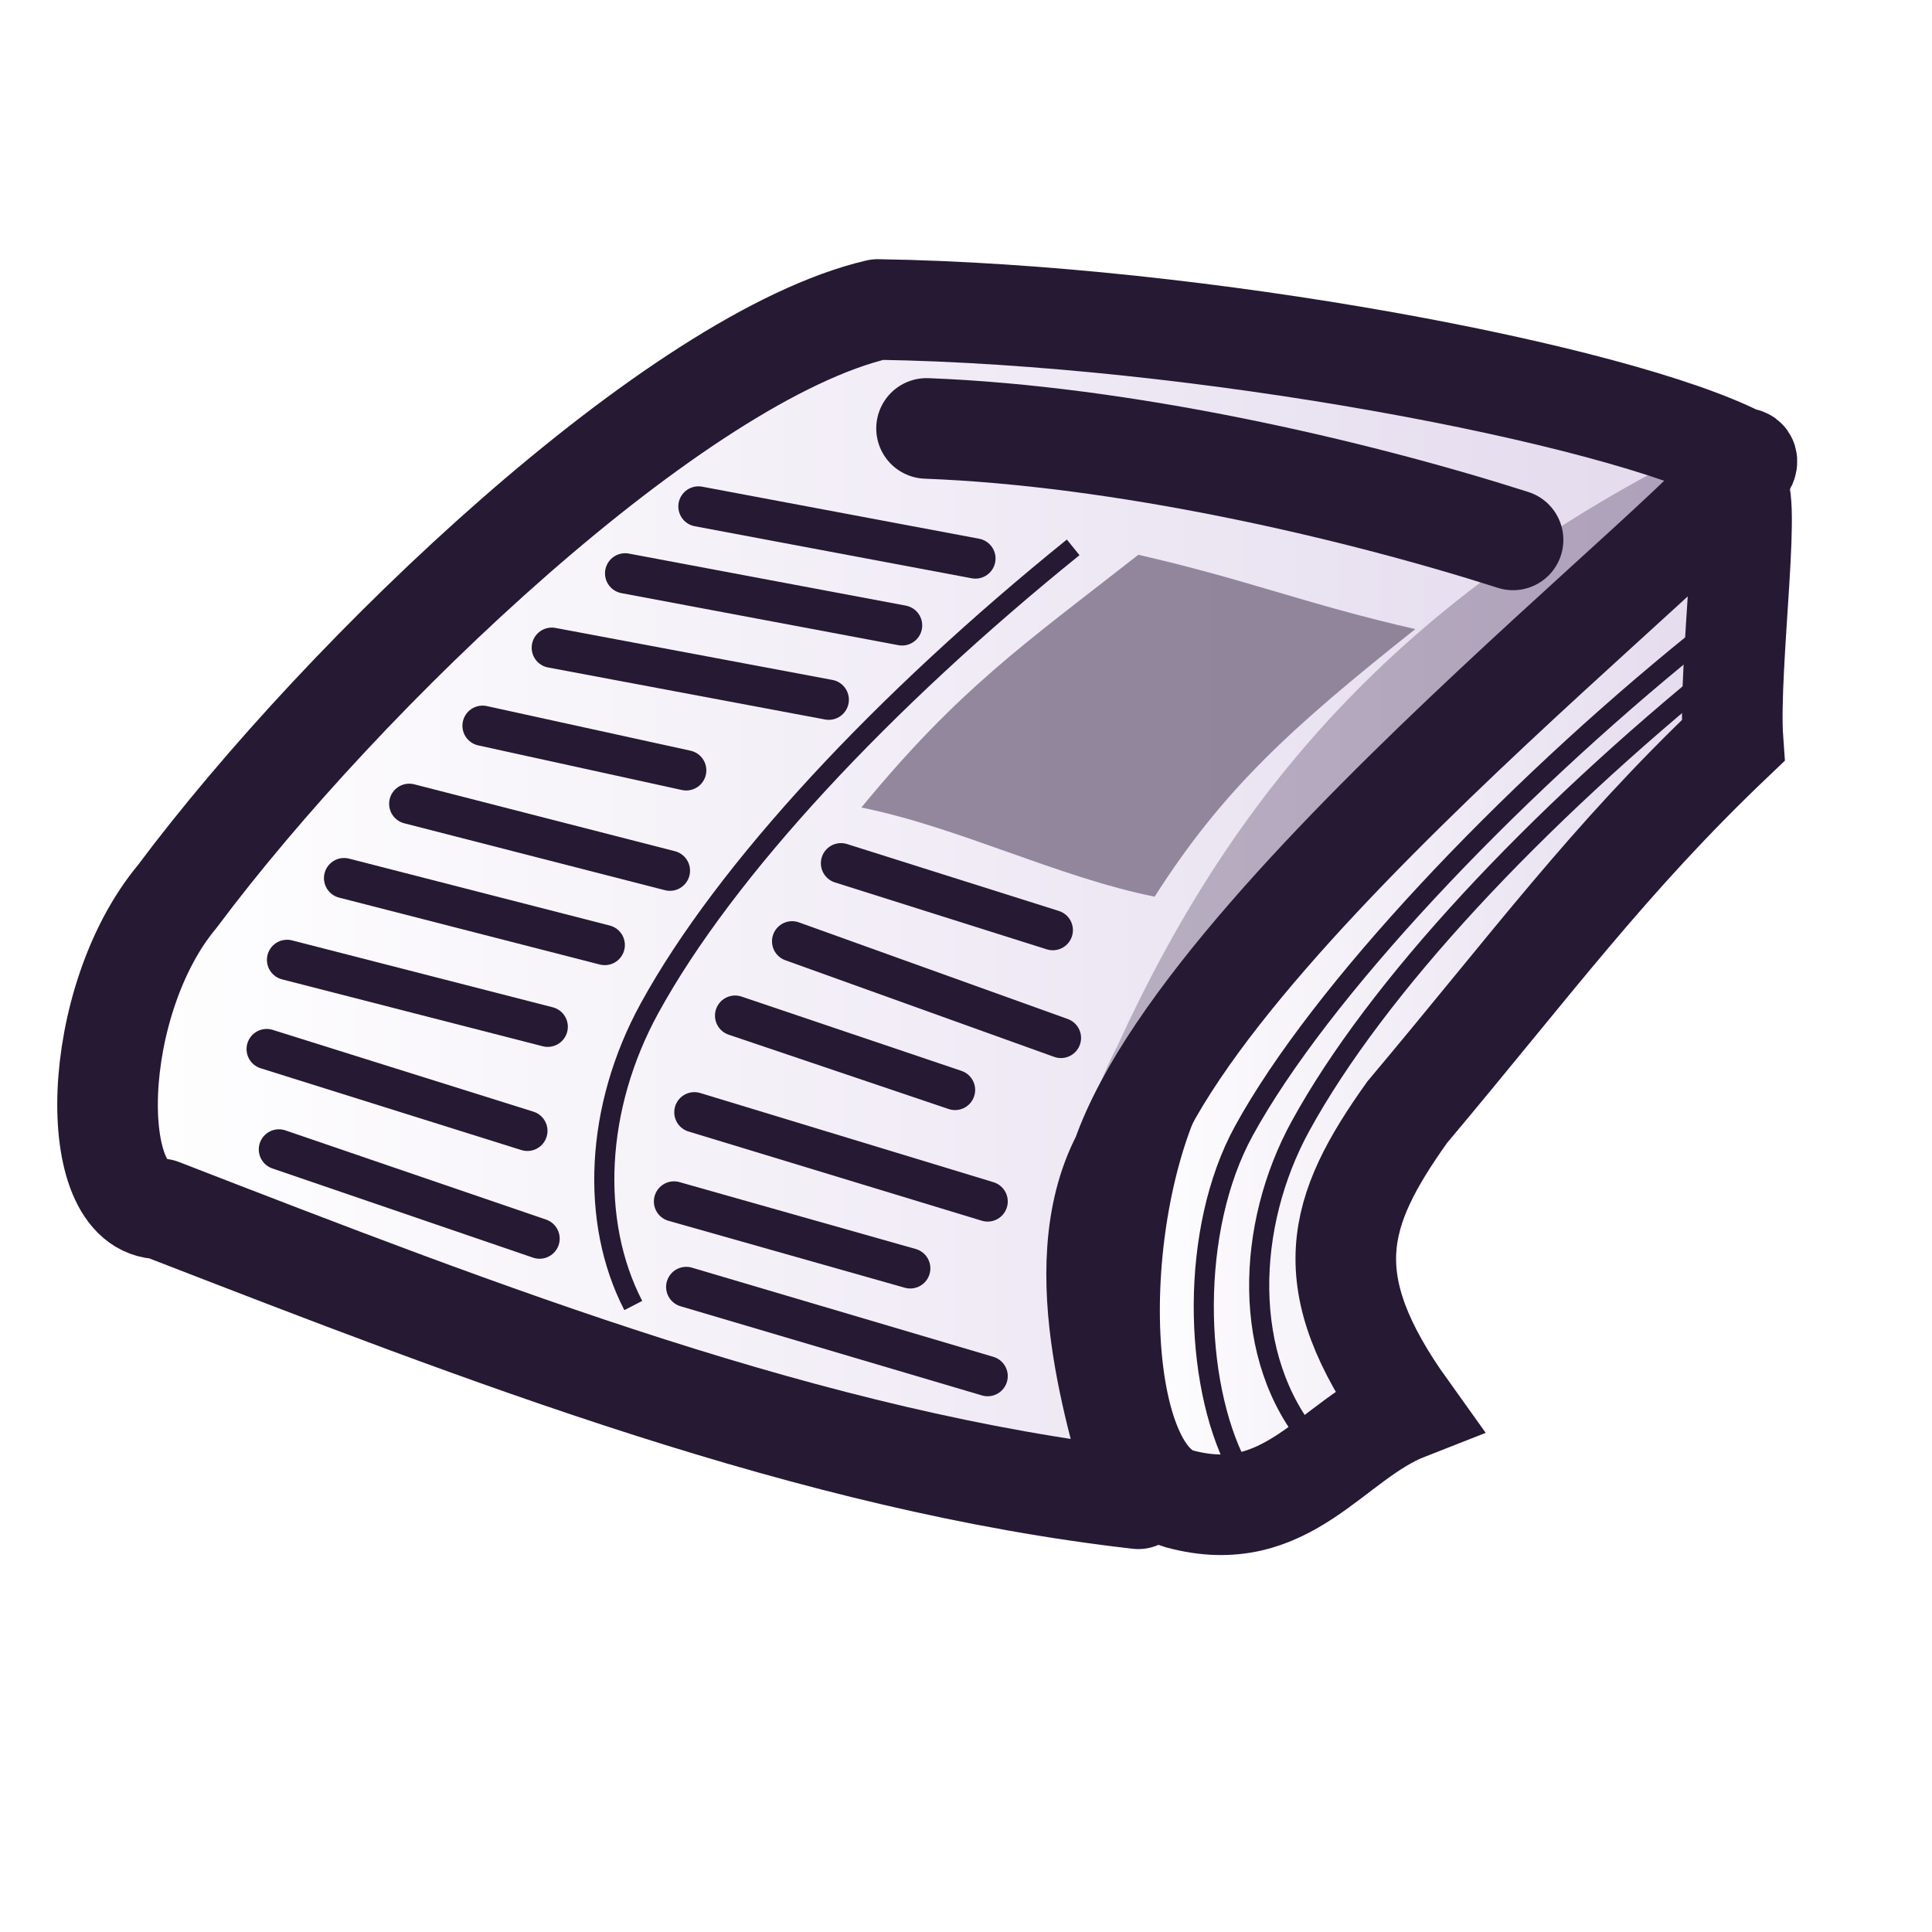
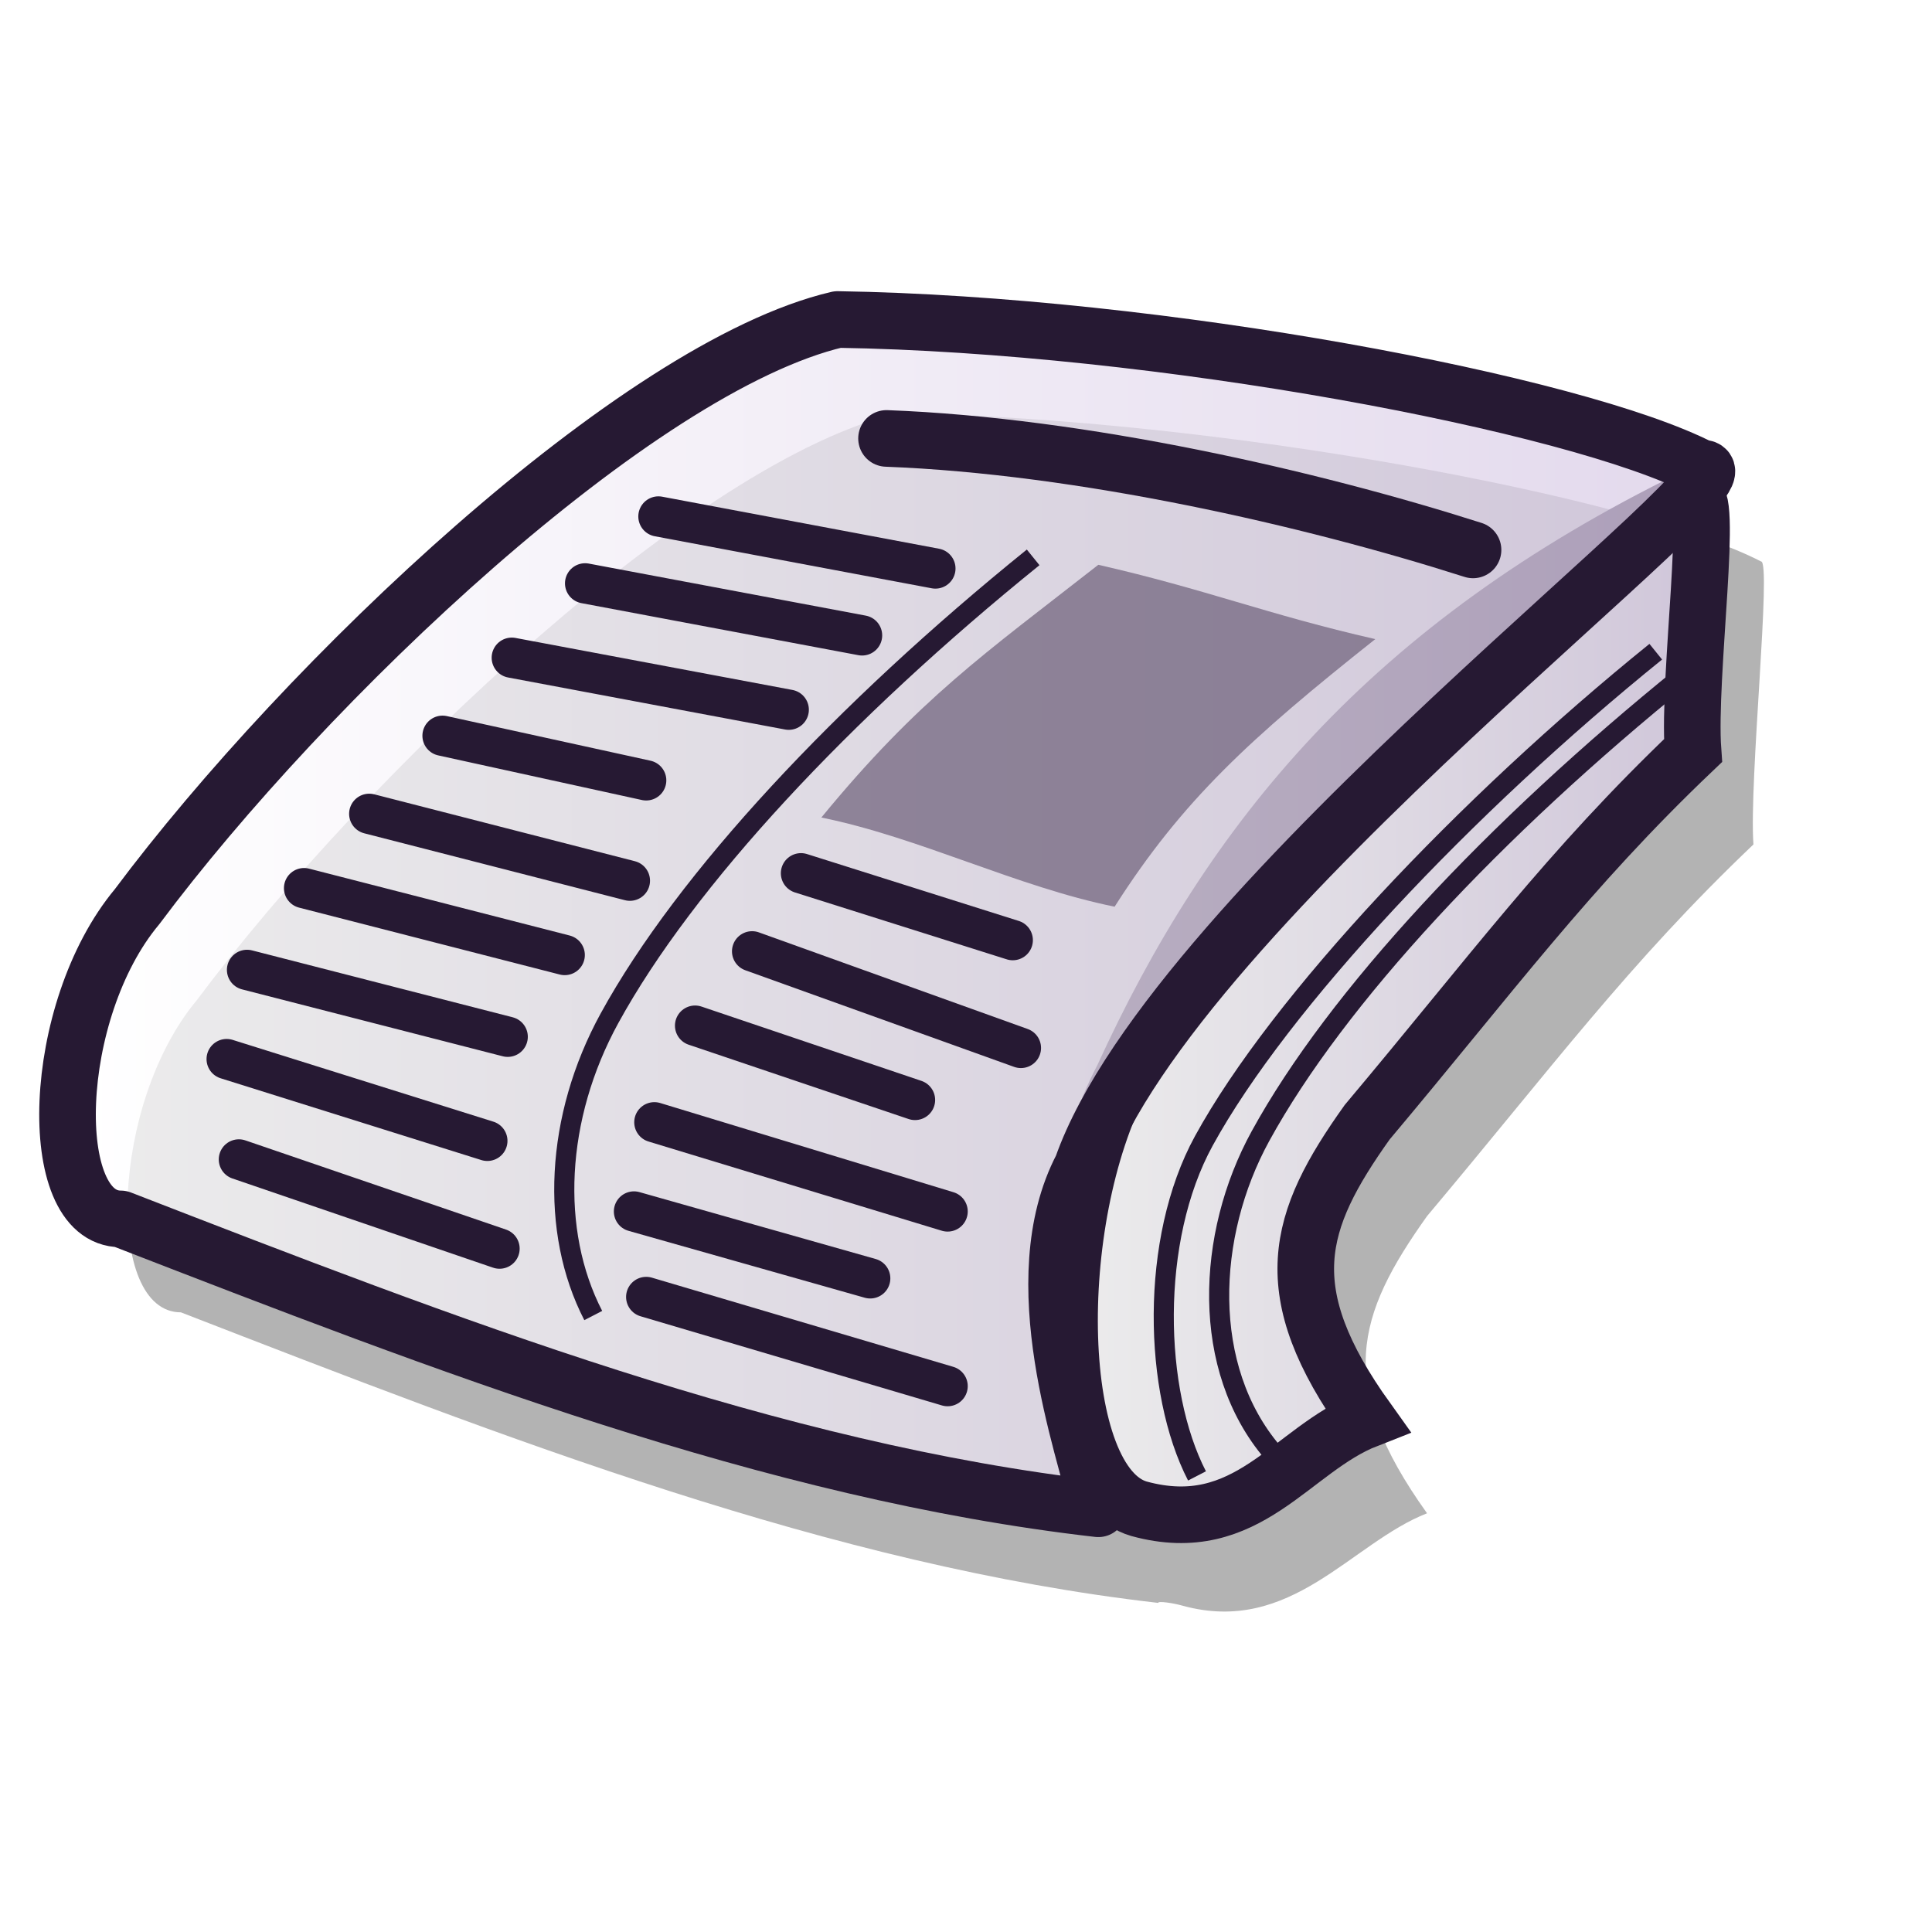
<svg xmlns="http://www.w3.org/2000/svg" xmlns:xlink="http://www.w3.org/1999/xlink" version="1.0" x="0" y="0" width="48pt" height="48pt" id="svg1">
  <defs id="defs3">
    <linearGradient id="linearGradient872">
      <stop style="stop-color:#a792b5;stop-opacity:1;" offset="0" id="stop873" />
      <stop style="stop-color:#73667f;stop-opacity:1;" offset="1" id="stop874" />
    </linearGradient>
    <linearGradient id="linearGradient646">
      <stop style="stop-color:#ffffff;stop-opacity:1;" offset="0" id="stop647" />
      <stop style="stop-color:#d9cce6;stop-opacity:1;" offset="1" id="stop648" />
    </linearGradient>
    <linearGradient id="linearGradient584">
      <stop style="stop-color:#ffffff;stop-opacity:1;" offset="0" id="stop585" />
      <stop style="stop-color:#ffffff;stop-opacity:0;" offset="1" id="stop586" />
    </linearGradient>
    <linearGradient id="linearGradient866">
      <stop style="stop-color:#ffffff;stop-opacity:1;" offset="0" id="stop867" />
      <stop style="stop-color:#d9cce6;stop-opacity:1;" offset="1" id="stop868" />
    </linearGradient>
    <linearGradient xlink:href="#linearGradient866" id="linearGradient586" />
    <linearGradient xlink:href="#linearGradient866" id="linearGradient587" x1="-0" y1="0" x2="1" y2="0" />
    <linearGradient id="linearGradient570">
      <stop style="stop-color:#ffffff;stop-opacity:1;" offset="0" id="stop571" />
      <stop style="stop-color:#ffffff;stop-opacity:0;" offset="1" id="stop572" />
    </linearGradient>
    <linearGradient id="linearGradient649" xlink:href="#linearGradient872" x1="-0.019" y1="0.078" x2="0.279" y2="0.281" />
-     <linearGradient x1="-0.012" y1="0.016" x2="0.963" y2="0.977" id="linearGradient651" xlink:href="#linearGradient652" />
-     <linearGradient x1="0.006" y1="0.016" x2="0.975" y2="1" id="linearGradient656" xlink:href="#linearGradient652" />
+     <linearGradient id="linearGradient651" xlink:href="#linearGradient652" />
+     <linearGradient id="linearGradient656" xlink:href="#linearGradient652" />
    <linearGradient x1="0.016" y1="0.039" x2="0.992" y2="0.977" id="linearGradient658" xlink:href="#linearGradient652" />
    <linearGradient x1="0.071" y1="0.063" x2="0.982" y2="0.953" id="linearGradient663" xlink:href="#linearGradient646" />
    <linearGradient x1="0.036" y1="0.102" x2="0.982" y2="0.977" id="linearGradient664" xlink:href="#linearGradient646" />
    <linearGradient x1="0.089" y1="0.086" x2="0.982" y2="0.961" id="linearGradient665" xlink:href="#linearGradient646" />
    <linearGradient x1="0.045" y1="0.094" x2="1.009" y2="0.992" id="linearGradient666" xlink:href="#linearGradient646" />
    <linearGradient id="linearGradient652">
      <stop style="stop-color:#ffffff;stop-opacity:1;" offset="0" id="stop653" />
      <stop style="stop-color:#ffffff;stop-opacity:0;" offset="1" id="stop654" />
    </linearGradient>
    <linearGradient x1="0.01" y1="0.008" x2="0.99" y2="0.969" id="linearGradient668" xlink:href="#linearGradient652" />
    <linearGradient x1="47.379" y1="15.255" x2="124.071" y2="92.06" id="linearGradient1061" xlink:href="#linearGradient646" gradientUnits="userSpaceOnUse" gradientTransform="scale(0.95196,1.050464)" spreadMethod="pad" />
    <linearGradient x1="19.473" y1="16.374" x2="117.508" y2="88.332" id="linearGradient1063" xlink:href="#linearGradient872" gradientUnits="userSpaceOnUse" gradientTransform="scale(0.95196,1.050464)" spreadMethod="pad" />
    <linearGradient x1="-0.022" y1="-0.026" x2="0.733" y2="0.76" id="linearGradient573" xlink:href="#linearGradient570" />
  </defs>
-   <path style="font-size:12;fill:url(#linearGradient587);fill-opacity:0.75;fill-rule:evenodd;stroke:#261933;stroke-width:3.332;" d="M 57.409 16.162 C 58.128 15.669 57.229 22.071 57.409 24.534 C 53.271 28.473 50.752 31.921 46.614 36.845 C 44.275 40.128 43.556 42.426 46.614 46.694 C 44.096 47.679 42.656 50.634 39.058 49.649 C 36.18 48.828 36 40.128 38.518 35.368 C 42.117 27.488 47.334 21.086 57.409 16.162 z " id="path634" />
-   <path style="font-size:12;fill:url(#linearGradient586);fill-opacity:0.75;fill-rule:evenodd;stroke:#261933;stroke-width:3.332;stroke-linejoin:round;" d="M 29.073 10.252 C 22.417 11.812 11.443 22.235 5.866 29.704 C 2.987 33.152 2.807 40.046 5.326 40.046 C 16.12 44.232 26.915 48.418 37.709 49.649 C 37.259 47.597 35.19 42.098 37.169 38.323 C 40.228 29.622 60.017 15.013 57.678 15.177 C 53.541 13.043 39.688 10.416 29.073 10.252 z " id="path633" />
-   <path style="font-size:12;fill:none;fill-opacity:0.75;fill-rule:evenodd;stroke:#261933;stroke-width:3.332;stroke-linecap:round;" d="M 30.693 14.192 C 37.169 14.438 44.725 16.162 50.122 17.885 " id="path635" />
-   <path style="fill:url(#linearGradient649);fill-rule:evenodd;stroke:none;stroke-opacity:1;stroke-width:1pt;stroke-linejoin:miter;stroke-linecap:butt;fill-opacity:0.75;" d="M 37.709 18.378 C 33.931 21.333 31.772 22.81 28.534 26.75 C 31.772 27.406 35.01 29.048 38.249 29.704 C 40.497 26.175 42.746 24.123 46.884 20.84 C 43.286 20.019 41.307 19.199 37.709 18.378 z " id="path636" />
-   <path style="font-size:12;fill:none;fill-opacity:0.75;fill-rule:evenodd;stroke:#261933;stroke-width:0.666;" d="M 35.55 18.132 C 29.253 23.22 24.036 28.802 21.517 33.398 C 19.718 36.681 19.538 40.457 20.978 43.247 " id="path637" />
-   <path style="font-size:12;fill:none;fill-opacity:0.75;fill-rule:evenodd;stroke:#261933;stroke-width:1.333;stroke-linecap:round;" d="M 23.137 16.777 L 32.312 18.501 " id="path639" />
-   <path style="font-size:12;fill:none;fill-opacity:0.75;fill-rule:evenodd;stroke:#261933;stroke-width:1.333;stroke-linecap:round;" d="M 20.708 18.993 L 29.883 20.717 " id="path640" />
-   <path style="font-size:12;fill:none;fill-opacity:0.75;fill-rule:evenodd;stroke:#261933;stroke-width:1.333;stroke-linecap:round;" d="M 18.279 21.456 L 27.454 23.179 " id="path641" />
-   <path style="font-size:12;fill:none;fill-opacity:0.75;fill-rule:evenodd;stroke:#261933;stroke-width:1.333;stroke-linecap:round;" d="M 15.985 24.041 L 22.732 25.519 " id="path642" />
-   <path style="font-size:12;fill:none;fill-opacity:0.75;fill-rule:evenodd;stroke:#261933;stroke-width:1.333;stroke-linecap:round;" d="M 13.557 26.627 L 22.192 28.843 " id="path643" />
-   <path style="font-size:12;fill:none;fill-opacity:0.75;fill-rule:evenodd;stroke:#261933;stroke-width:1.333;stroke-linecap:round;" d="M 11.398 29.089 L 20.033 31.305 " id="path644" />
-   <path style="font-size:12;fill:none;fill-opacity:0.75;fill-rule:evenodd;stroke:#261933;stroke-width:1.333;stroke-linecap:round;" d="M 9.509 31.797 L 18.144 34.013 " id="path645" />
-   <path style="font-size:12;fill:none;fill-opacity:0.75;fill-rule:evenodd;stroke:#261933;stroke-width:1.333;stroke-linecap:round;" d="M 8.834 34.752 L 17.47 37.461 " id="path646" />
-   <path style="font-size:12;fill:none;fill-opacity:0.75;fill-rule:evenodd;stroke:#261933;stroke-width:1.333;stroke-linecap:round;" d="M 9.239 38.076 L 17.874 41.031 " id="path647" />
-   <path style="font-size:12;fill:none;fill-opacity:0.75;fill-rule:evenodd;stroke:#261933;stroke-width:1.333;stroke-linecap:round;" d="M 27.859 28.596 L 34.875 30.812 " id="path648" />
-   <path style="font-size:12;fill:none;fill-opacity:0.75;fill-rule:evenodd;stroke:#261933;stroke-width:1.333;stroke-linecap:round;" d="M 26.24 31.182 L 35.145 34.383 " id="path649" />
-   <path style="font-size:12;fill:none;fill-opacity:0.75;fill-rule:evenodd;stroke:#261933;stroke-width:1.333;stroke-linecap:round;" d="M 24.351 33.644 L 31.637 36.106 " id="path650" />
-   <path style="font-size:12;fill:none;fill-opacity:0.75;fill-rule:evenodd;stroke:#261933;stroke-width:1.333;stroke-linecap:round;" d="M 23.002 36.845 L 32.717 39.8 " id="path651" />
-   <path style="font-size:12;fill:none;fill-opacity:0.75;fill-rule:evenodd;stroke:#261933;stroke-width:1.333;stroke-linecap:round;" d="M 22.327 39.8 L 30.153 42.016 " id="path652" />
-   <path style="font-size:12;fill:none;fill-opacity:0.75;fill-rule:evenodd;stroke:#261933;stroke-width:1.333;stroke-linecap:round;" d="M 22.732 42.632 L 32.717 45.586 " id="path653" />
-   <path style="font-size:12;fill:none;fill-opacity:0.75;fill-rule:evenodd;stroke:#261933;stroke-width:0.666;" d="M 56.175 21.257 C 49.878 26.345 43.724 32.864 41.205 37.46 C 39.406 40.743 39.538 45.769 40.978 48.56 " id="path654" />
-   <path style="font-size:12;fill:none;fill-opacity:0.75;fill-rule:evenodd;stroke:#261933;stroke-width:0.666;" d="M 57.113 22.038 C 50.816 27.127 45.599 32.708 43.08 37.304 C 41.281 40.587 41.101 44.988 43.478 47.778 " id="path655" />
+   <path style="font-size:12;fill:#000000;fill-opacity:0.3;fill-rule:evenodd;stroke:none;stroke-width:1.875;" d="M 29.742,13.692 C 23.085,15.251 12.1,25.66 6.523,33.129 C 3.644,36.576 3.473,43.473 5.992,43.473 C 16.786,47.659 27.572,51.867 38.367,53.098 C 38.351,53.029 38.855,53.099 39.179,53.192 C 42.777,54.177 44.754,51.114 47.273,50.129 C 44.214,45.861 44.934,43.569 47.273,40.285 C 51.411,35.361 53.948,31.913 58.085,27.973 C 57.934,25.896 58.694,18.573 58.335,18.598 C 54.198,16.464 40.356,13.856 29.742,13.692 z " id="path1620" />
+   <path style="font-size:12;fill:url(#linearGradient587);fill-opacity:0.75;fill-rule:evenodd;stroke:#261933;stroke-width:1.875;" d="M 57.409 16.162 C 58.128 15.669 57.229 22.071 57.409 24.534 C 53.271 28.473 50.752 31.921 46.614 36.845 C 44.275 40.128 43.556 42.426 46.614 46.694 C 44.096 47.679 42.656 50.634 39.058 49.649 C 36.18 48.828 36 40.128 38.518 35.368 C 42.117 27.488 47.334 21.086 57.409 16.162 z " id="path634" transform="translate(-1.325825,0.331456)" />
+   <path style="font-size:12;fill:none;fill-opacity:0.75;fill-rule:evenodd;stroke:#261933;stroke-width:0.666;" d="M 56.175 21.257 C 49.878 26.345 43.724 32.864 41.205 37.46 C 39.406 40.743 39.538 45.769 40.978 48.56 " id="path654" transform="translate(-1.325825,0.331456)" />
+   <path style="font-size:12;fill:none;fill-opacity:0.75;fill-rule:evenodd;stroke:#261933;stroke-width:0.666;" d="M 57.113 22.038 C 50.816 27.127 45.599 32.708 43.08 37.304 C 41.281 40.587 41.101 44.988 43.478 47.778 " id="path655" transform="translate(-1.325825,0.331456)" />
+   <path style="font-size:12;fill:url(#linearGradient586);fill-opacity:0.75;fill-rule:evenodd;stroke:#261933;stroke-width:1.875;stroke-linejoin:round;" d="M 29.073 10.252 C 22.417 11.812 11.443 22.235 5.866 29.704 C 2.987 33.152 2.807 40.046 5.326 40.046 C 16.12 44.232 26.915 48.418 37.709 49.649 C 37.259 47.597 35.19 42.098 37.169 38.323 C 40.228 29.622 60.017 15.013 57.678 15.177 C 53.541 13.043 39.688 10.416 29.073 10.252 z " id="path633" transform="translate(-1.325825,0.331456)" />
+   <path style="font-size:12;fill:none;fill-opacity:0.75;fill-rule:evenodd;stroke:#261933;stroke-width:1.875;stroke-linecap:round;stroke-dasharray:none;" d="M 30.693 14.192 C 37.169 14.438 44.725 16.162 50.122 17.885 " id="path635" transform="translate(-1.325825,0.331456)" />
+   <path style="font-size:12;fill:url(#linearGradient649);fill-opacity:0.75;fill-rule:evenodd;stroke-width:1pt;" d="M 37.709 18.378 C 33.931 21.333 31.772 22.81 28.534 26.75 C 31.772 27.406 35.01 29.048 38.249 29.704 C 40.497 26.175 42.746 24.123 46.884 20.84 C 43.286 20.019 41.307 19.199 37.709 18.378 z " id="path636" transform="translate(-1.325825,0.331456)" />
+   <path style="font-size:12;fill:none;fill-opacity:0.75;fill-rule:evenodd;stroke:#261933;stroke-width:0.666;" d="M 35.55 18.132 C 29.253 23.22 24.036 28.802 21.517 33.398 C 19.718 36.681 19.538 40.457 20.978 43.247 " id="path637" transform="translate(-1.325825,0.331456)" />
+   <path style="font-size:12;fill:none;fill-opacity:0.75;fill-rule:evenodd;stroke:#261933;stroke-width:1.333;stroke-linecap:round;" d="M 23.137 16.777 L 32.312 18.501 " id="path639" transform="translate(-1.325825,0.331456)" />
+   <path style="font-size:12;fill:none;fill-opacity:0.75;fill-rule:evenodd;stroke:#261933;stroke-width:1.333;stroke-linecap:round;" d="M 20.708 18.993 L 29.883 20.717 " id="path640" transform="translate(-1.325825,0.331456)" />
+   <path style="font-size:12;fill:none;fill-opacity:0.75;fill-rule:evenodd;stroke:#261933;stroke-width:1.333;stroke-linecap:round;" d="M 18.279 21.456 L 27.454 23.179 " id="path641" transform="translate(-1.325825,0.331456)" />
+   <path style="font-size:12;fill:none;fill-opacity:0.75;fill-rule:evenodd;stroke:#261933;stroke-width:1.333;stroke-linecap:round;" d="M 15.985 24.041 L 22.732 25.519 " id="path642" transform="translate(-1.325825,0.331456)" />
+   <path style="font-size:12;fill:none;fill-opacity:0.75;fill-rule:evenodd;stroke:#261933;stroke-width:1.333;stroke-linecap:round;" d="M 13.557 26.627 L 22.192 28.843 " id="path643" transform="translate(-1.325825,0.331456)" />
+   <path style="font-size:12;fill:none;fill-opacity:0.75;fill-rule:evenodd;stroke:#261933;stroke-width:1.333;stroke-linecap:round;" d="M 11.398 29.089 L 20.033 31.305 " id="path644" transform="translate(-1.325825,0.331456)" />
+   <path style="font-size:12;fill:none;fill-opacity:0.75;fill-rule:evenodd;stroke:#261933;stroke-width:1.333;stroke-linecap:round;" d="M 9.509 31.797 L 18.144 34.013 " id="path645" transform="translate(-1.325825,0.331456)" />
+   <path style="font-size:12;fill:none;fill-opacity:0.75;fill-rule:evenodd;stroke:#261933;stroke-width:1.333;stroke-linecap:round;" d="M 8.834 34.752 L 17.47 37.461 " id="path646" transform="translate(-1.325825,0.331456)" />
+   <path style="font-size:12;fill:none;fill-opacity:0.75;fill-rule:evenodd;stroke:#261933;stroke-width:1.333;stroke-linecap:round;" d="M 9.239 38.076 L 17.874 41.031 " id="path647" transform="translate(-1.325825,0.331456)" />
+   <path style="font-size:12;fill:none;fill-opacity:0.75;fill-rule:evenodd;stroke:#261933;stroke-width:1.333;stroke-linecap:round;" d="M 27.859 28.596 L 34.875 30.812 " id="path648" transform="translate(-1.325825,0.331456)" />
+   <path style="font-size:12;fill:none;fill-opacity:0.75;fill-rule:evenodd;stroke:#261933;stroke-width:1.333;stroke-linecap:round;" d="M 26.24 31.182 L 35.145 34.383 " id="path649" transform="translate(-1.325825,0.331456)" />
+   <path style="font-size:12;fill:none;fill-opacity:0.75;fill-rule:evenodd;stroke:#261933;stroke-width:1.333;stroke-linecap:round;" d="M 24.351 33.644 L 31.637 36.106 " id="path650" transform="translate(-1.325825,0.331456)" />
+   <path style="font-size:12;fill:none;fill-opacity:0.75;fill-rule:evenodd;stroke:#261933;stroke-width:1.333;stroke-linecap:round;" d="M 23.002 36.845 L 32.717 39.8 " id="path651" transform="translate(-1.325825,0.331456)" />
+   <path style="font-size:12;fill:none;fill-opacity:0.75;fill-rule:evenodd;stroke:#261933;stroke-width:1.333;stroke-linecap:round;" d="M 22.327 39.8 L 30.153 42.016 " id="path652" transform="translate(-1.325825,0.331456)" />
+   <path style="font-size:12;fill:none;fill-opacity:0.75;fill-rule:evenodd;stroke:#261933;stroke-width:1.333;stroke-linecap:round;" d="M 22.732 42.632 L 32.717 45.586 " id="path653" transform="translate(-1.325825,0.331456)" />
</svg>
